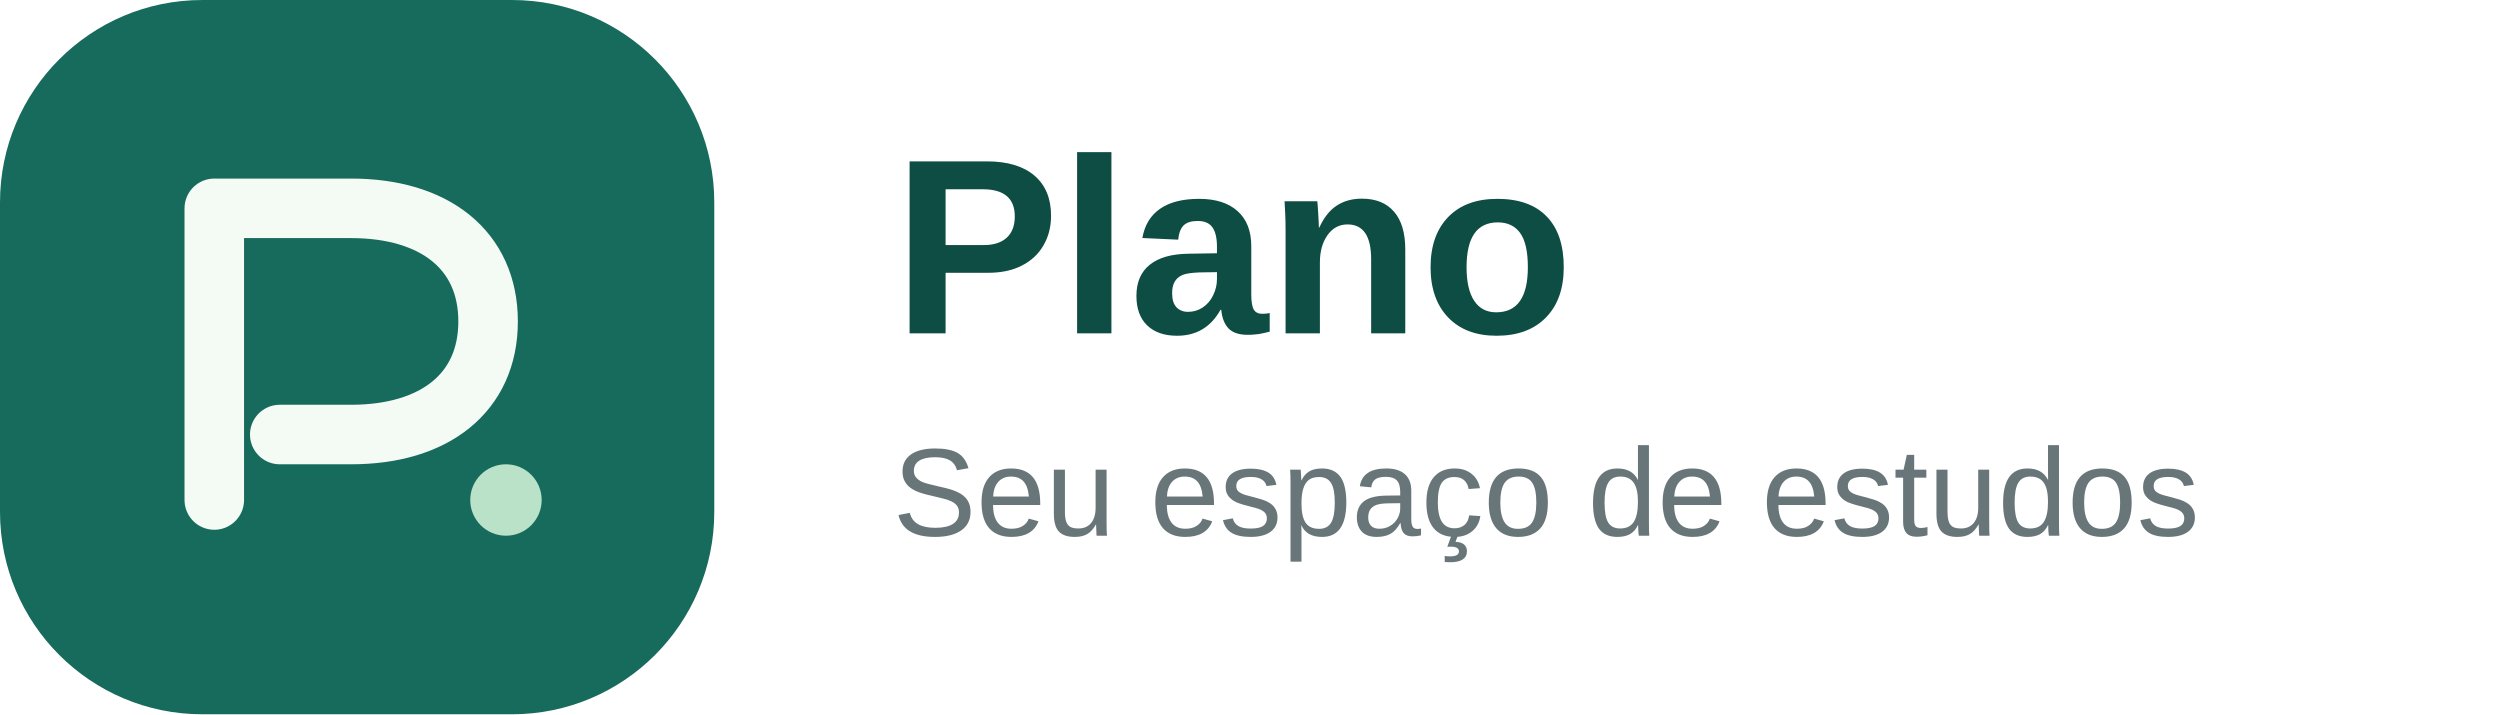
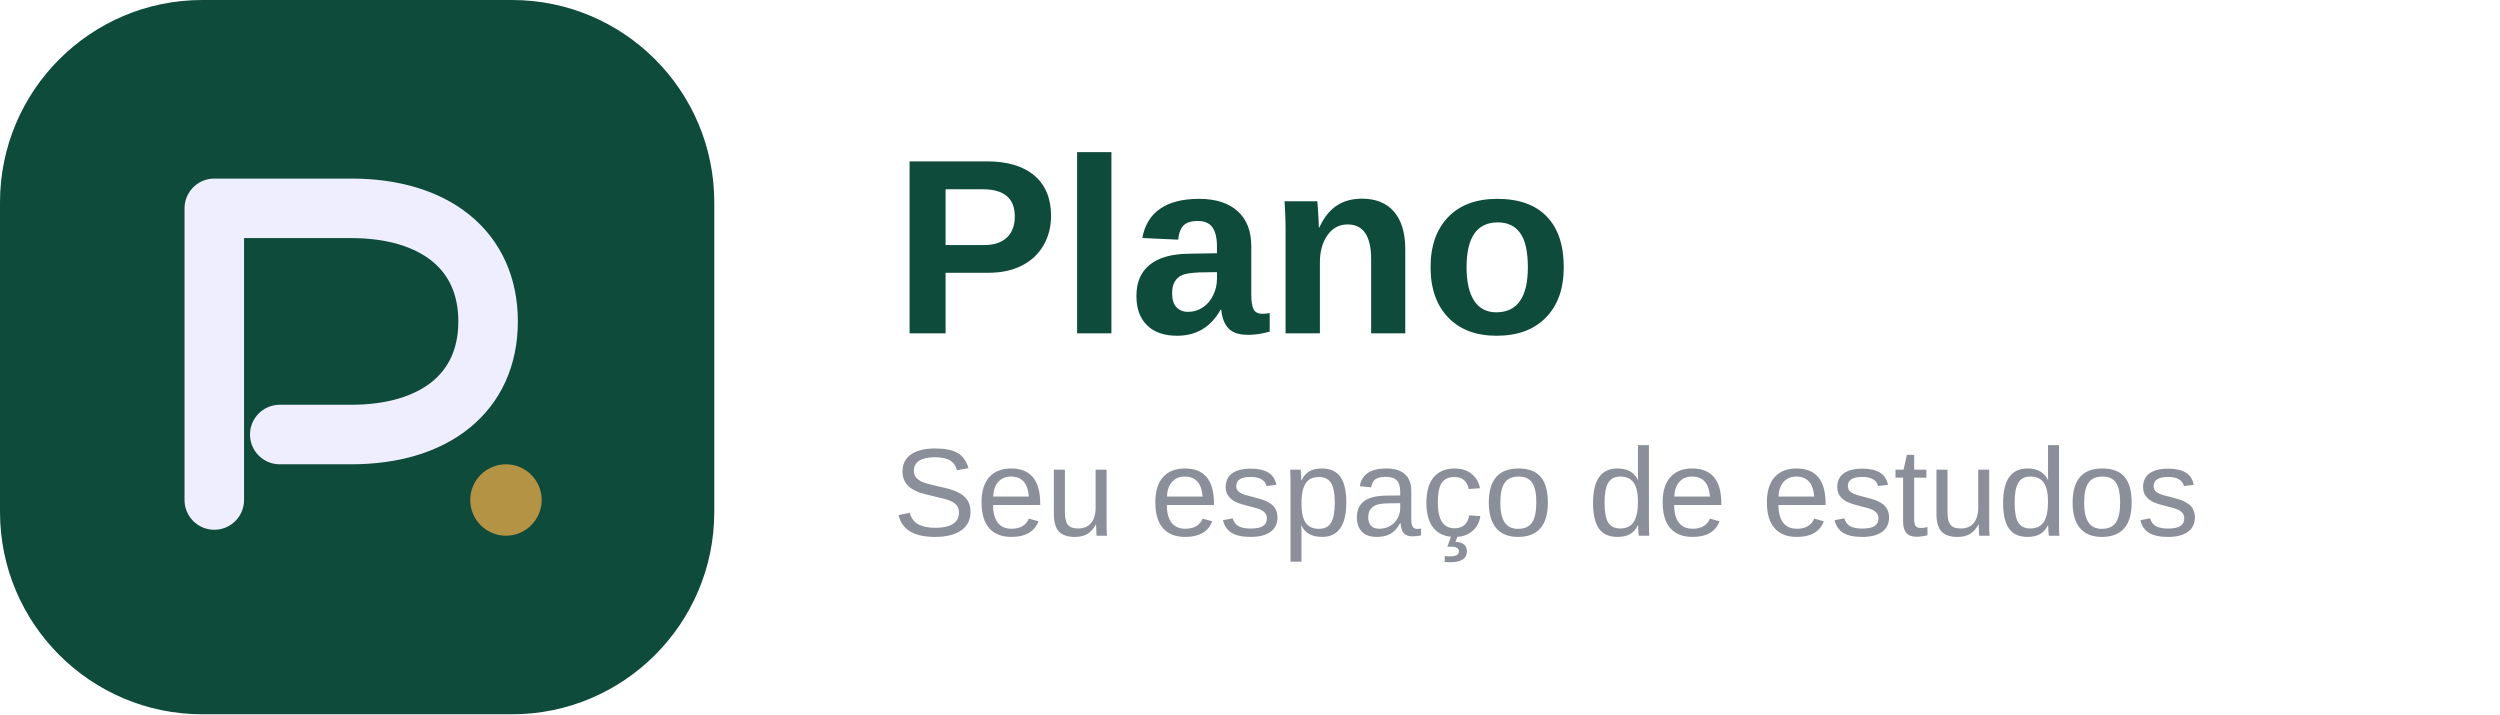
<svg xmlns="http://www.w3.org/2000/svg" viewBox="0 0 420 120" role="img" aria-labelledby="title">
-   <rect width="120" height="120" rx="34" fill="#176B5D" />
-   <path d="M36 84V35h23c14 0 23 7 23 19s-9 19-23 19H47" fill="none" stroke="#F4FBF5" stroke-linecap="round" stroke-linejoin="round" stroke-width="10" />
-   <circle cx="85" cy="84" r="6" fill="#B9E2C8" />
-   <text x="150" y="56" fill="#0D4D43" font-family="Arial, sans-serif" font-size="42" font-weight="700">Plano</text>
-   <text x="150" y="90" fill="#687679" font-family="Arial, sans-serif" font-size="21">Seu espaço de estudos</text>
+   <rect width="120" height="120" rx="34" fill="#0E4B3A" />
+   <path d="M36 84V35h23c14 0 23 7 23 19s-9 19-23 19H47" fill="none" stroke="#EEEEFF" stroke-linecap="round" stroke-linejoin="round" stroke-width="10" />
+   <circle cx="85" cy="84" r="6" fill="#B49345" />
+   <text x="150" y="56" fill="#0E4B3A" font-family="Arial, sans-serif" font-size="42" font-weight="700">Plano</text>
+   <text x="150" y="90" fill="#8A8F9A" font-family="Arial, sans-serif" font-size="21">Seu espaço de estudos</text>
</svg>
